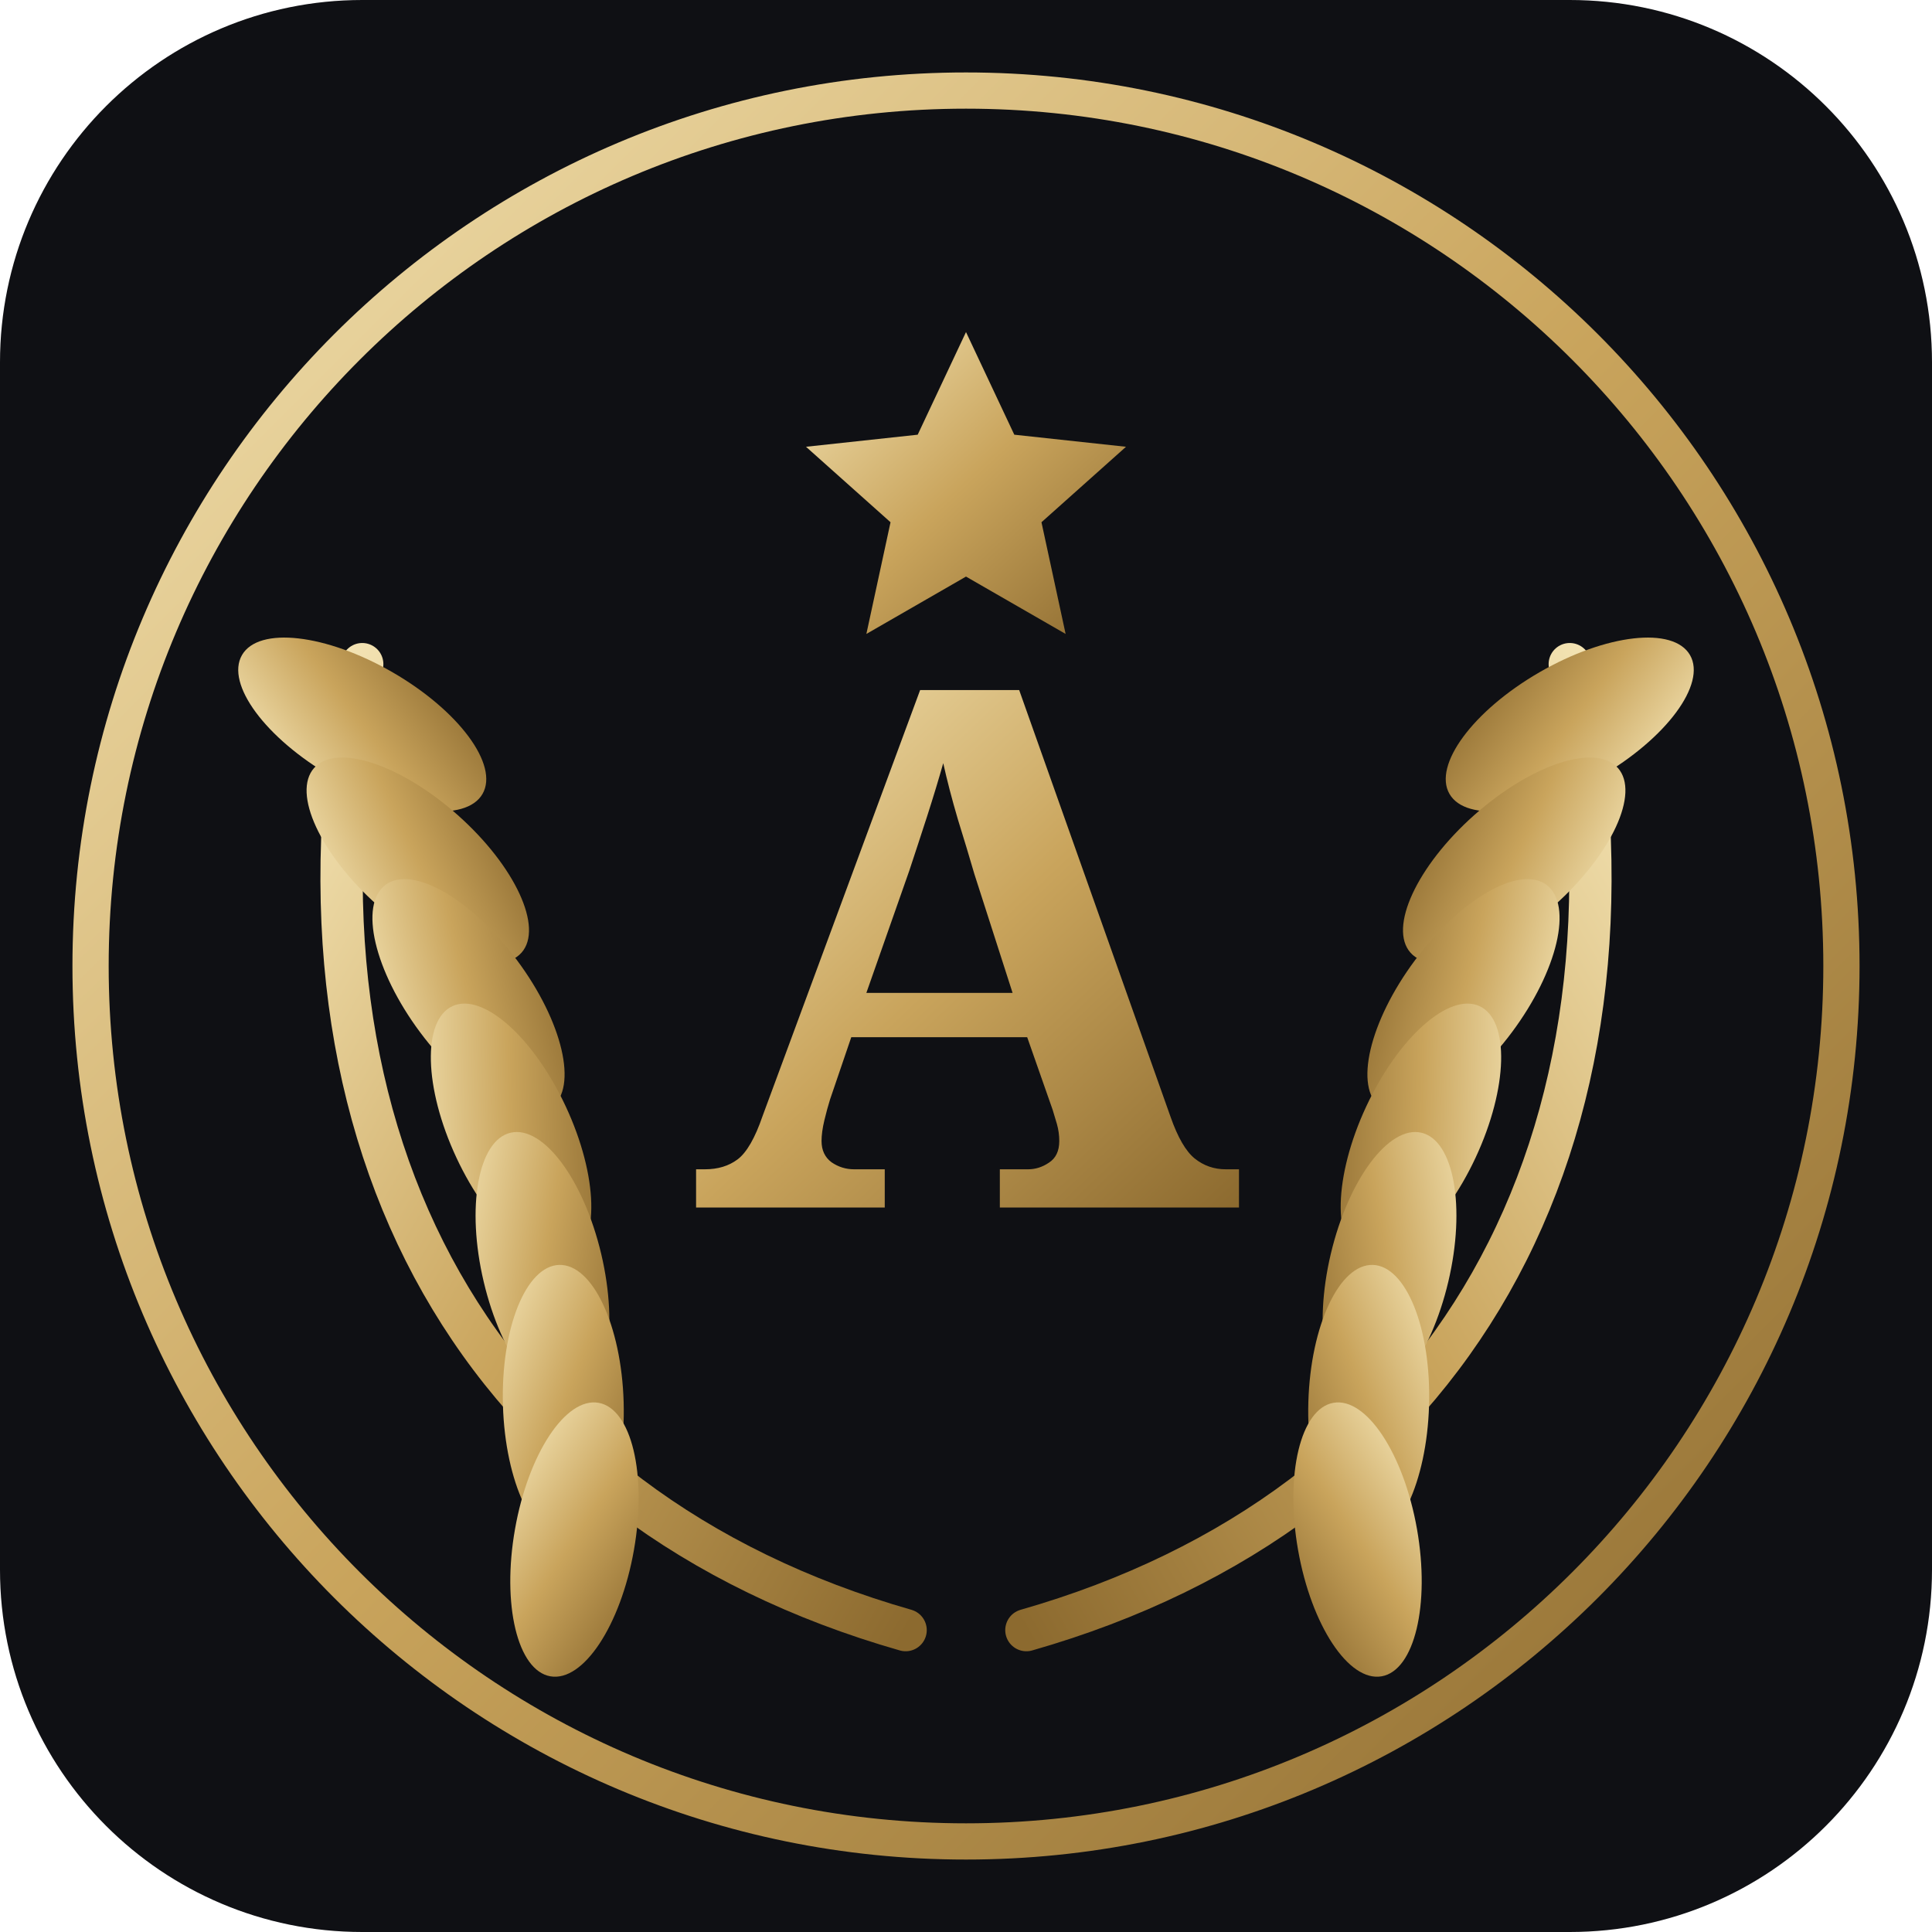
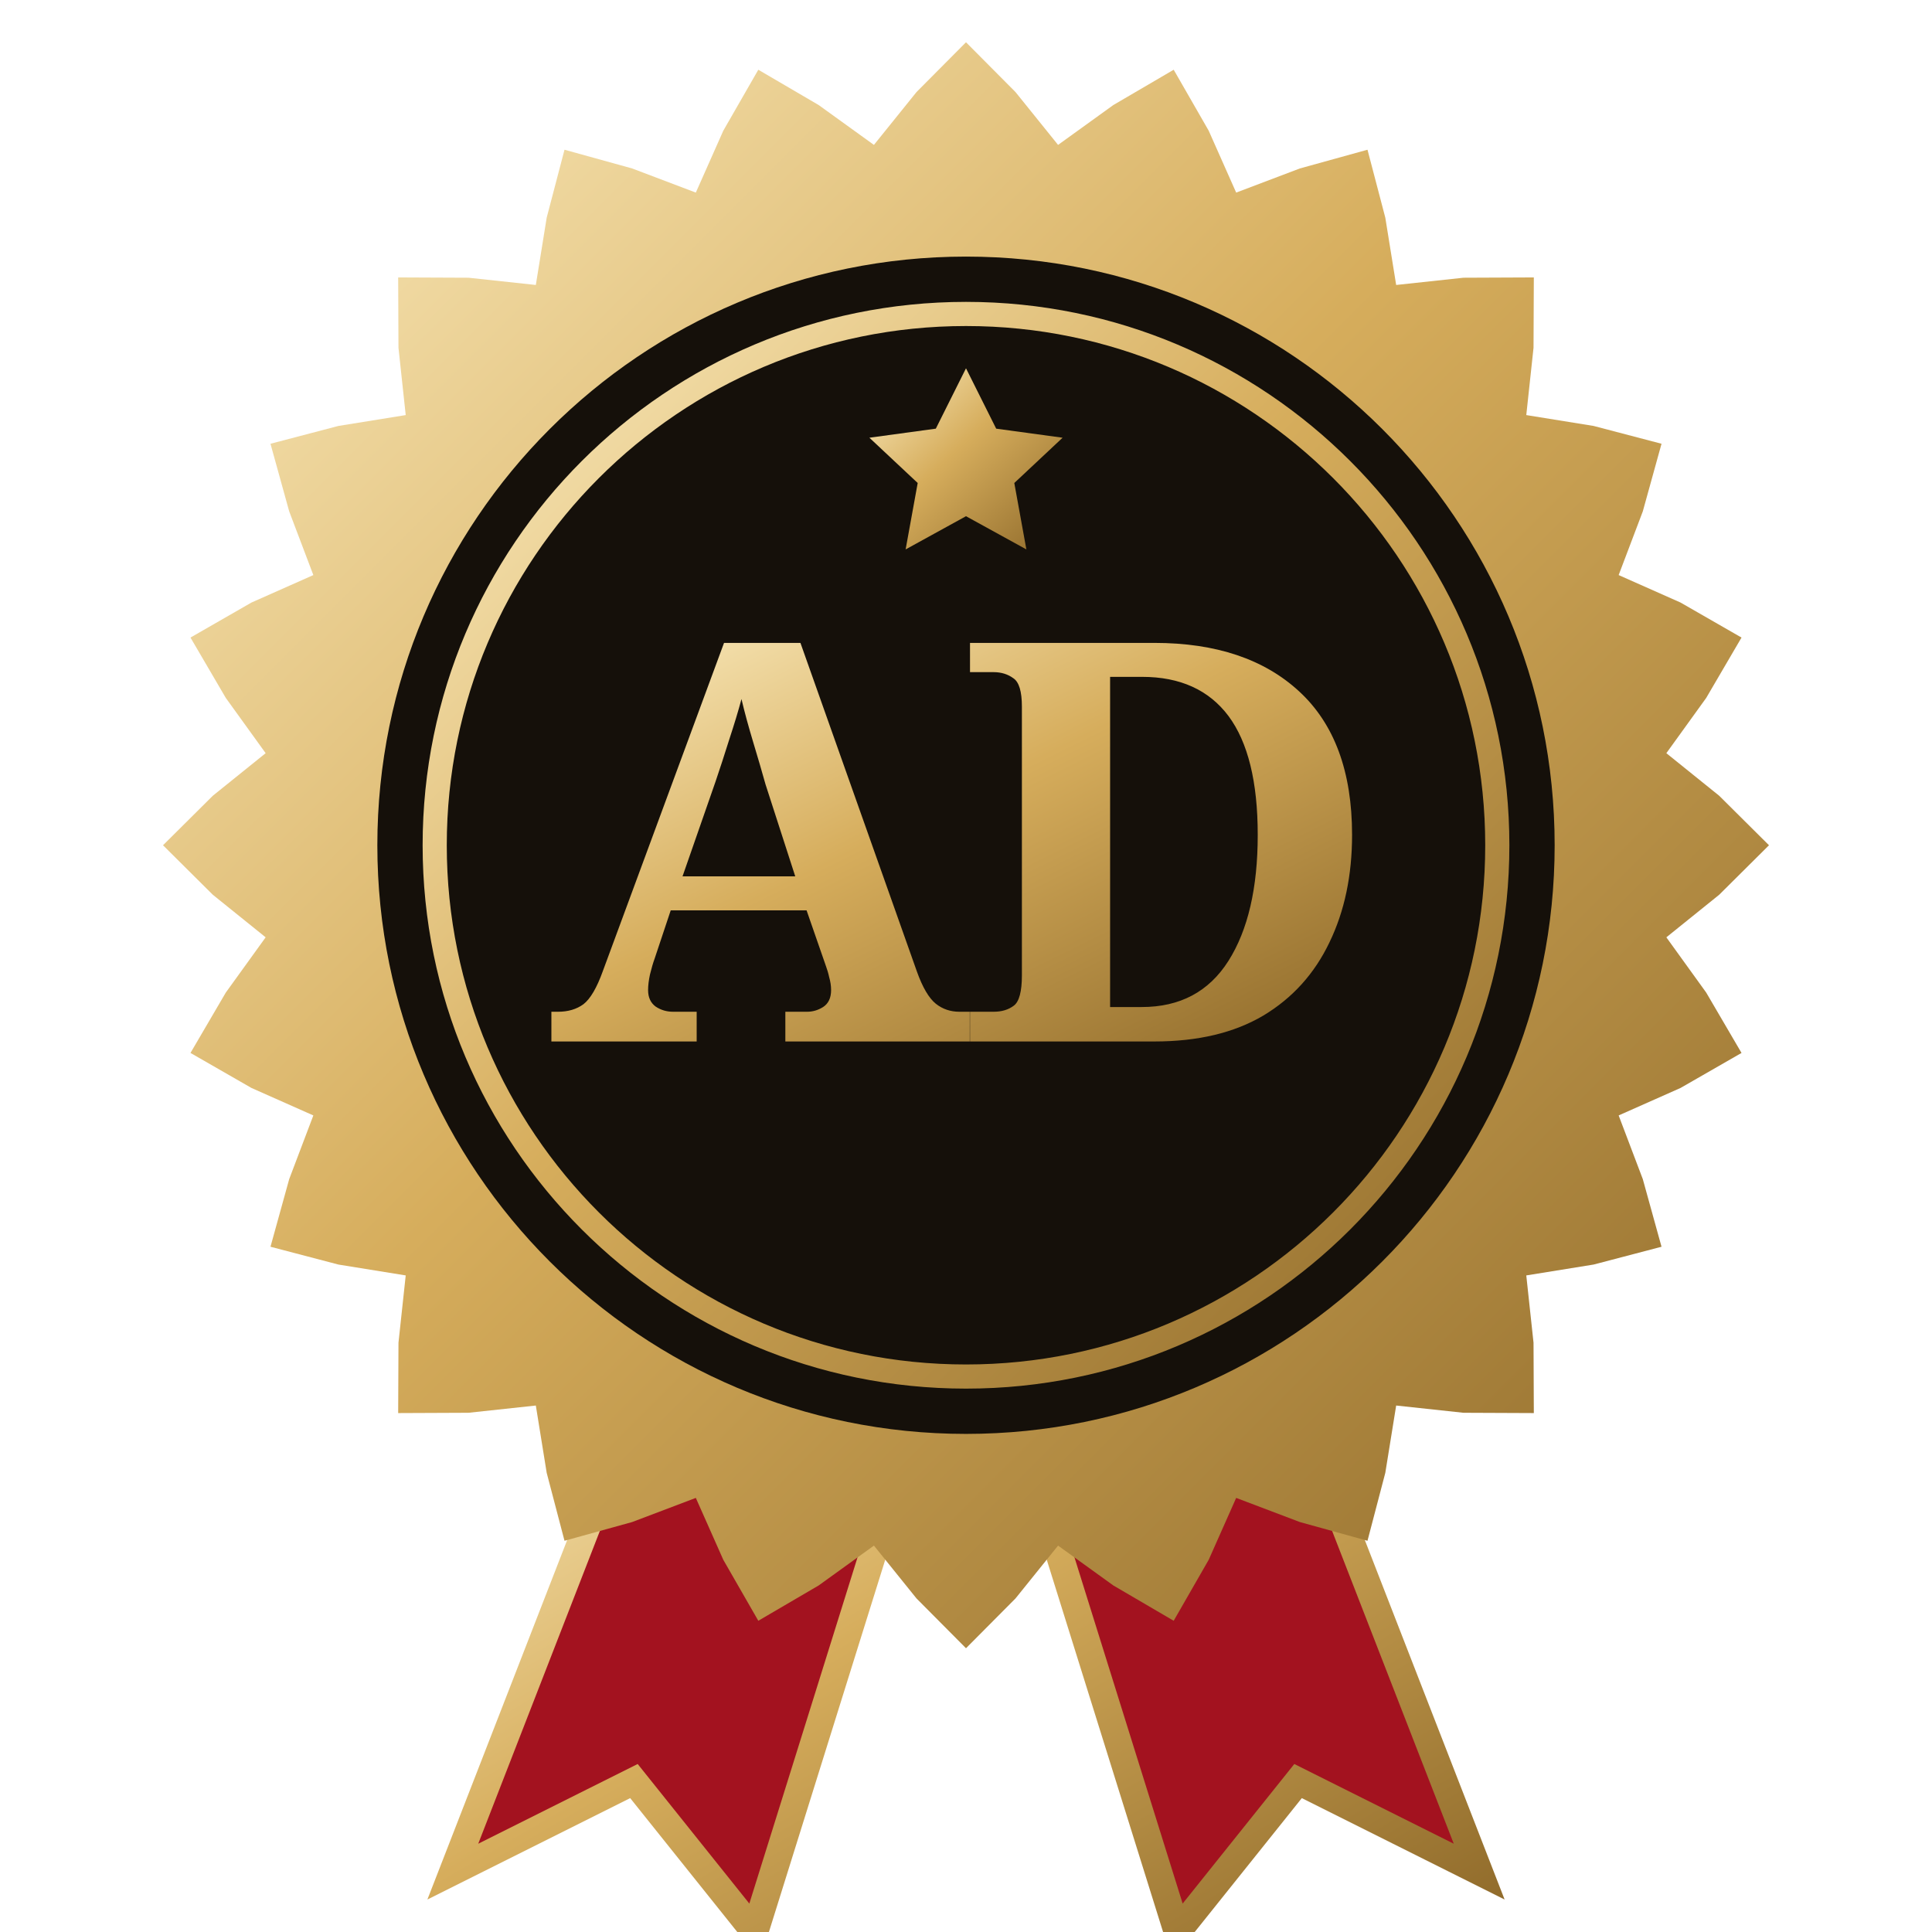
<svg xmlns="http://www.w3.org/2000/svg" viewBox="0 0 64 64">
  <defs>
    <linearGradient id="g" x1="0" y1="0" x2="1" y2="1">
-       <stop offset="0" stop-color="#f3e3b3" />
-       <stop offset=".5" stop-color="#c9a45c" />
-       <stop offset="1" stop-color="#8c6a2f" />
+       <stop offset="0" stop-color="#fbecc0" />
+       <stop offset=".45" stop-color="#d6ad5c" />
+       <stop offset="1" stop-color="#8f6a2a" />
    </linearGradient>
  </defs>
-   <rect width="64" height="64" rx="12" fill="#0f1014" />
-   <circle cx="32" cy="32" r="29" fill="none" stroke="url(#g)" stroke-width="1.2" />
-   <g>
-     <path d="M30 54 C 16 50, 9 38, 12 22" fill="none" stroke="url(#g)" stroke-width="1.4" stroke-linecap="round" />
-     <ellipse cx="12.00" cy="24.00" rx="2" ry="4.6" fill="url(#g)" transform="rotate(-60.0 12.00 24.00)" />
-     <ellipse cx="13.84" cy="28.50" rx="2" ry="4.6" fill="url(#g)" transform="rotate(-48.3 13.84 28.50)" />
-     <ellipse cx="15.52" cy="33.00" rx="2" ry="4.6" fill="url(#g)" transform="rotate(-36.7 15.52 33.00)" />
-     <ellipse cx="16.93" cy="37.50" rx="2" ry="4.6" fill="url(#g)" transform="rotate(-25.0 16.93 37.50)" />
-     <ellipse cx="17.97" cy="42.00" rx="2" ry="4.6" fill="url(#g)" transform="rotate(-13.3 17.97 42.00)" />
-     <ellipse cx="18.66" cy="46.50" rx="2" ry="4.6" fill="url(#g)" transform="rotate(-1.7 18.66 46.50)" />
-     <ellipse cx="19.03" cy="51.00" rx="2" ry="4.6" fill="url(#g)" transform="rotate(10.0 19.03 51.00)" />
-   </g>
-   <g transform="translate(64 0) scale(-1 1)">
-     <path d="M30 54 C 16 50, 9 38, 12 22" fill="none" stroke="url(#g)" stroke-width="1.4" stroke-linecap="round" />
-     <ellipse cx="12.00" cy="24.00" rx="2" ry="4.6" fill="url(#g)" transform="rotate(-60.0 12.00 24.00)" />
-     <ellipse cx="13.84" cy="28.50" rx="2" ry="4.6" fill="url(#g)" transform="rotate(-48.3 13.84 28.50)" />
-     <ellipse cx="15.52" cy="33.00" rx="2" ry="4.6" fill="url(#g)" transform="rotate(-36.7 15.52 33.00)" />
-     <ellipse cx="16.93" cy="37.50" rx="2" ry="4.6" fill="url(#g)" transform="rotate(-25.0 16.93 37.50)" />
-     <ellipse cx="17.97" cy="42.00" rx="2" ry="4.6" fill="url(#g)" transform="rotate(-13.3 17.97 42.00)" />
-     <ellipse cx="18.66" cy="46.50" rx="2" ry="4.6" fill="url(#g)" transform="rotate(-1.7 18.66 46.50)" />
-     <ellipse cx="19.03" cy="51.00" rx="2" ry="4.6" fill="url(#g)" transform="rotate(10.0 19.03 51.00)" />
-   </g>
-   <text x="32" y="40" text-anchor="middle" font-family="Georgia,serif" font-size="24" font-weight="600" fill="url(#g)">A</text>
-   <path d="M32 11 l1.6 3.4 3.7 .4 -2.8 2.5 .8 3.7 -3.3 -1.9 -3.3 1.9 .8 -3.7 -2.8 -2.5 3.7 -.4z" fill="url(#g)" />
+   <path d="M22 44 L15 62 L21 59 L25 64 L30 48 Z M42 44 L49 62 L43 59 L39 64 L34 48 Z" fill="#a3121f" stroke="url(#g)" stroke-width=".9" />
+   <polygon points="58.60,28.00 56.95,29.64 55.20,31.05 56.52,32.88 57.69,34.88 55.67,36.04 53.62,36.95 54.42,39.06 55.04,41.30 52.79,41.89 50.56,42.25 50.80,44.48 50.81,46.81 48.48,46.80 46.25,46.56 45.89,48.79 45.30,51.04 43.06,50.42 40.95,49.62 40.04,51.67 38.88,53.69 36.88,52.52 35.05,51.20 33.64,52.95 32.00,54.60 30.36,52.95 28.95,51.20 27.12,52.52 25.12,53.69 23.96,51.67 23.05,49.62 20.94,50.42 18.70,51.04 18.11,48.79 17.75,46.56 15.52,46.80 13.19,46.81 13.20,44.48 13.44,42.25 11.21,41.89 8.96,41.30 9.58,39.06 10.38,36.95 8.33,36.04 6.31,34.88 7.48,32.88 8.80,31.05 7.05,29.64 5.40,28.00 7.05,26.36 8.80,24.95 7.48,23.12 6.31,21.12 8.33,19.96 10.38,19.05 9.58,16.94 8.96,14.70 11.21,14.11 13.44,13.75 13.20,11.52 13.19,9.19 15.52,9.20 17.75,9.44 18.11,7.21 18.70,4.96 20.94,5.58 23.05,6.38 23.96,4.33 25.12,2.31 27.12,3.48 28.95,4.80 30.36,3.05 32.00,1.40 33.64,3.05 35.05,4.80 36.88,3.48 38.88,2.31 40.04,4.33 40.95,6.38 43.06,5.58 45.30,4.96 45.89,7.21 46.25,9.44 48.48,9.20 50.81,9.19 50.80,11.52 50.56,13.75 52.79,14.11 55.04,14.70 54.42,16.94 53.62,19.05 55.67,19.96 57.69,21.12 56.52,23.12 55.20,24.95 56.95,26.36" fill="url(#g)" />
+   <circle cx="32" cy="28" r="19.5" fill="#15100a" />
+   <circle cx="32" cy="28" r="17.6" fill="none" stroke="url(#g)" stroke-width=".8" />
+   <text x="32" y="34.5" text-anchor="middle" font-family="Georgia,serif" font-size="18.5" font-weight="700" letter-spacing="-.5" fill="url(#g)">AD</text>
+   <path d="M32 12.2 l1 2 2.2 .3 -1.6 1.5 .4 2.2 -2 -1.1 -2 1.1 .4 -2.2 -1.6 -1.5 2.2 -.3z" fill="url(#g)" />
</svg>
